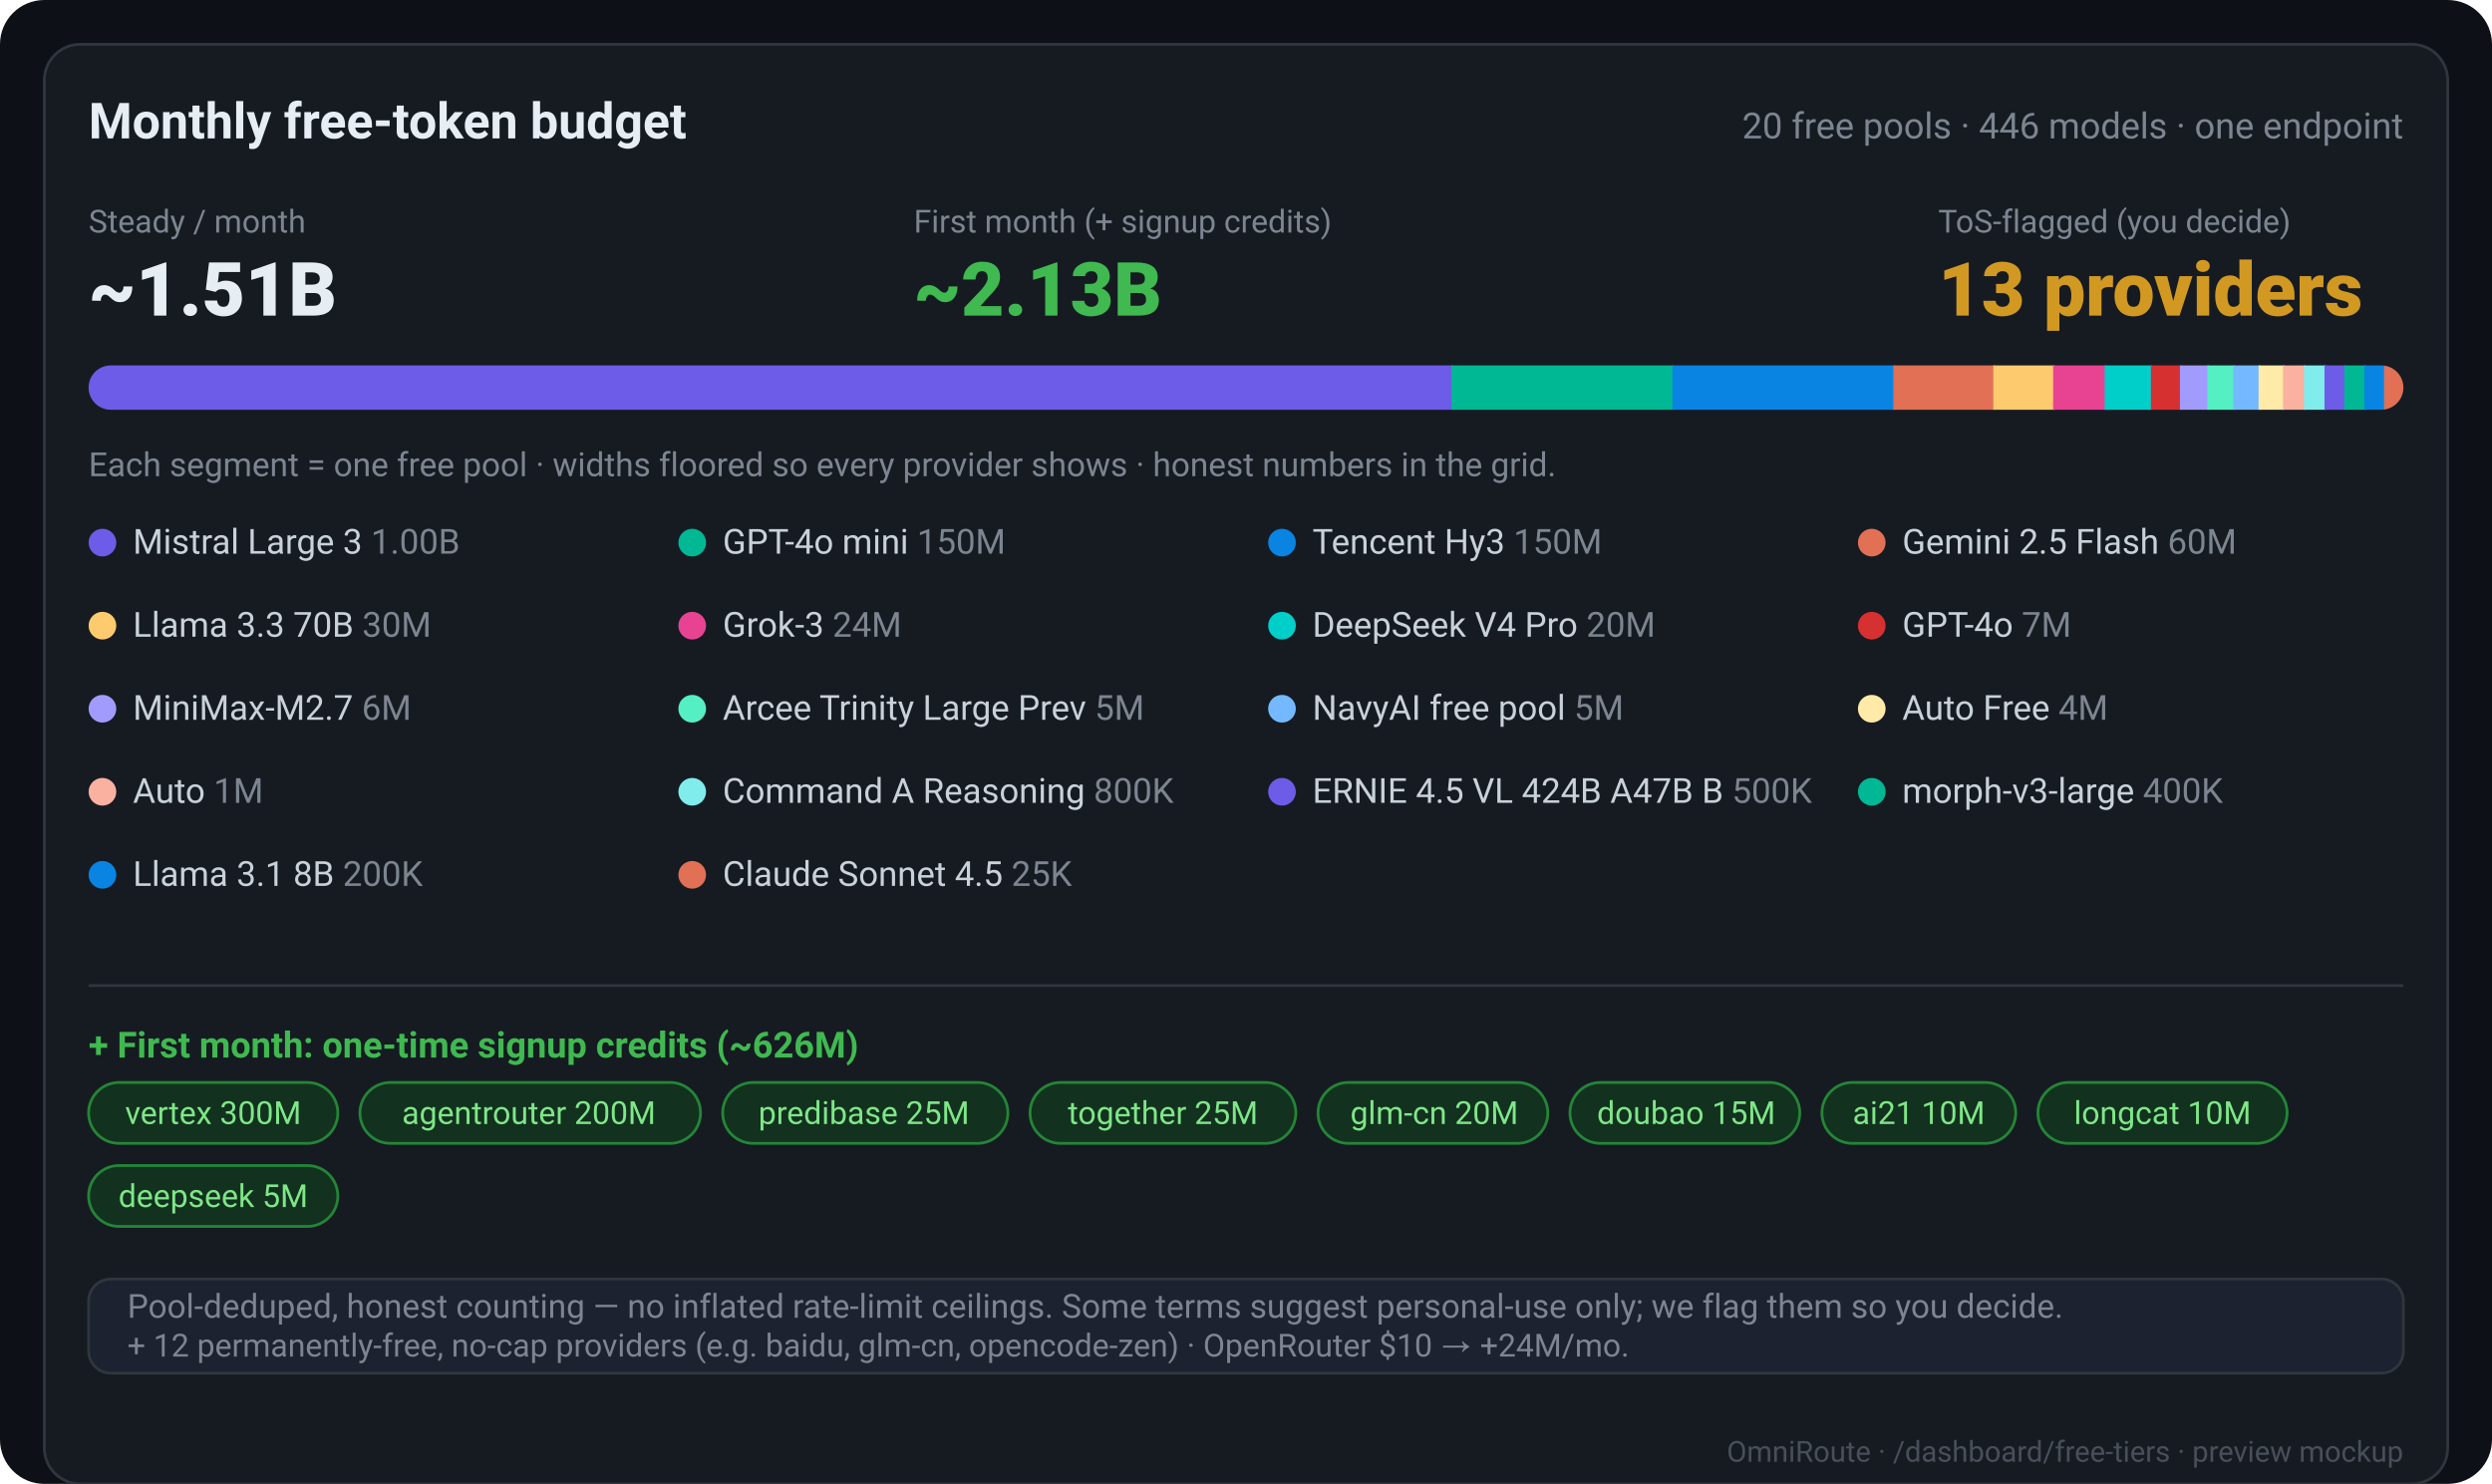
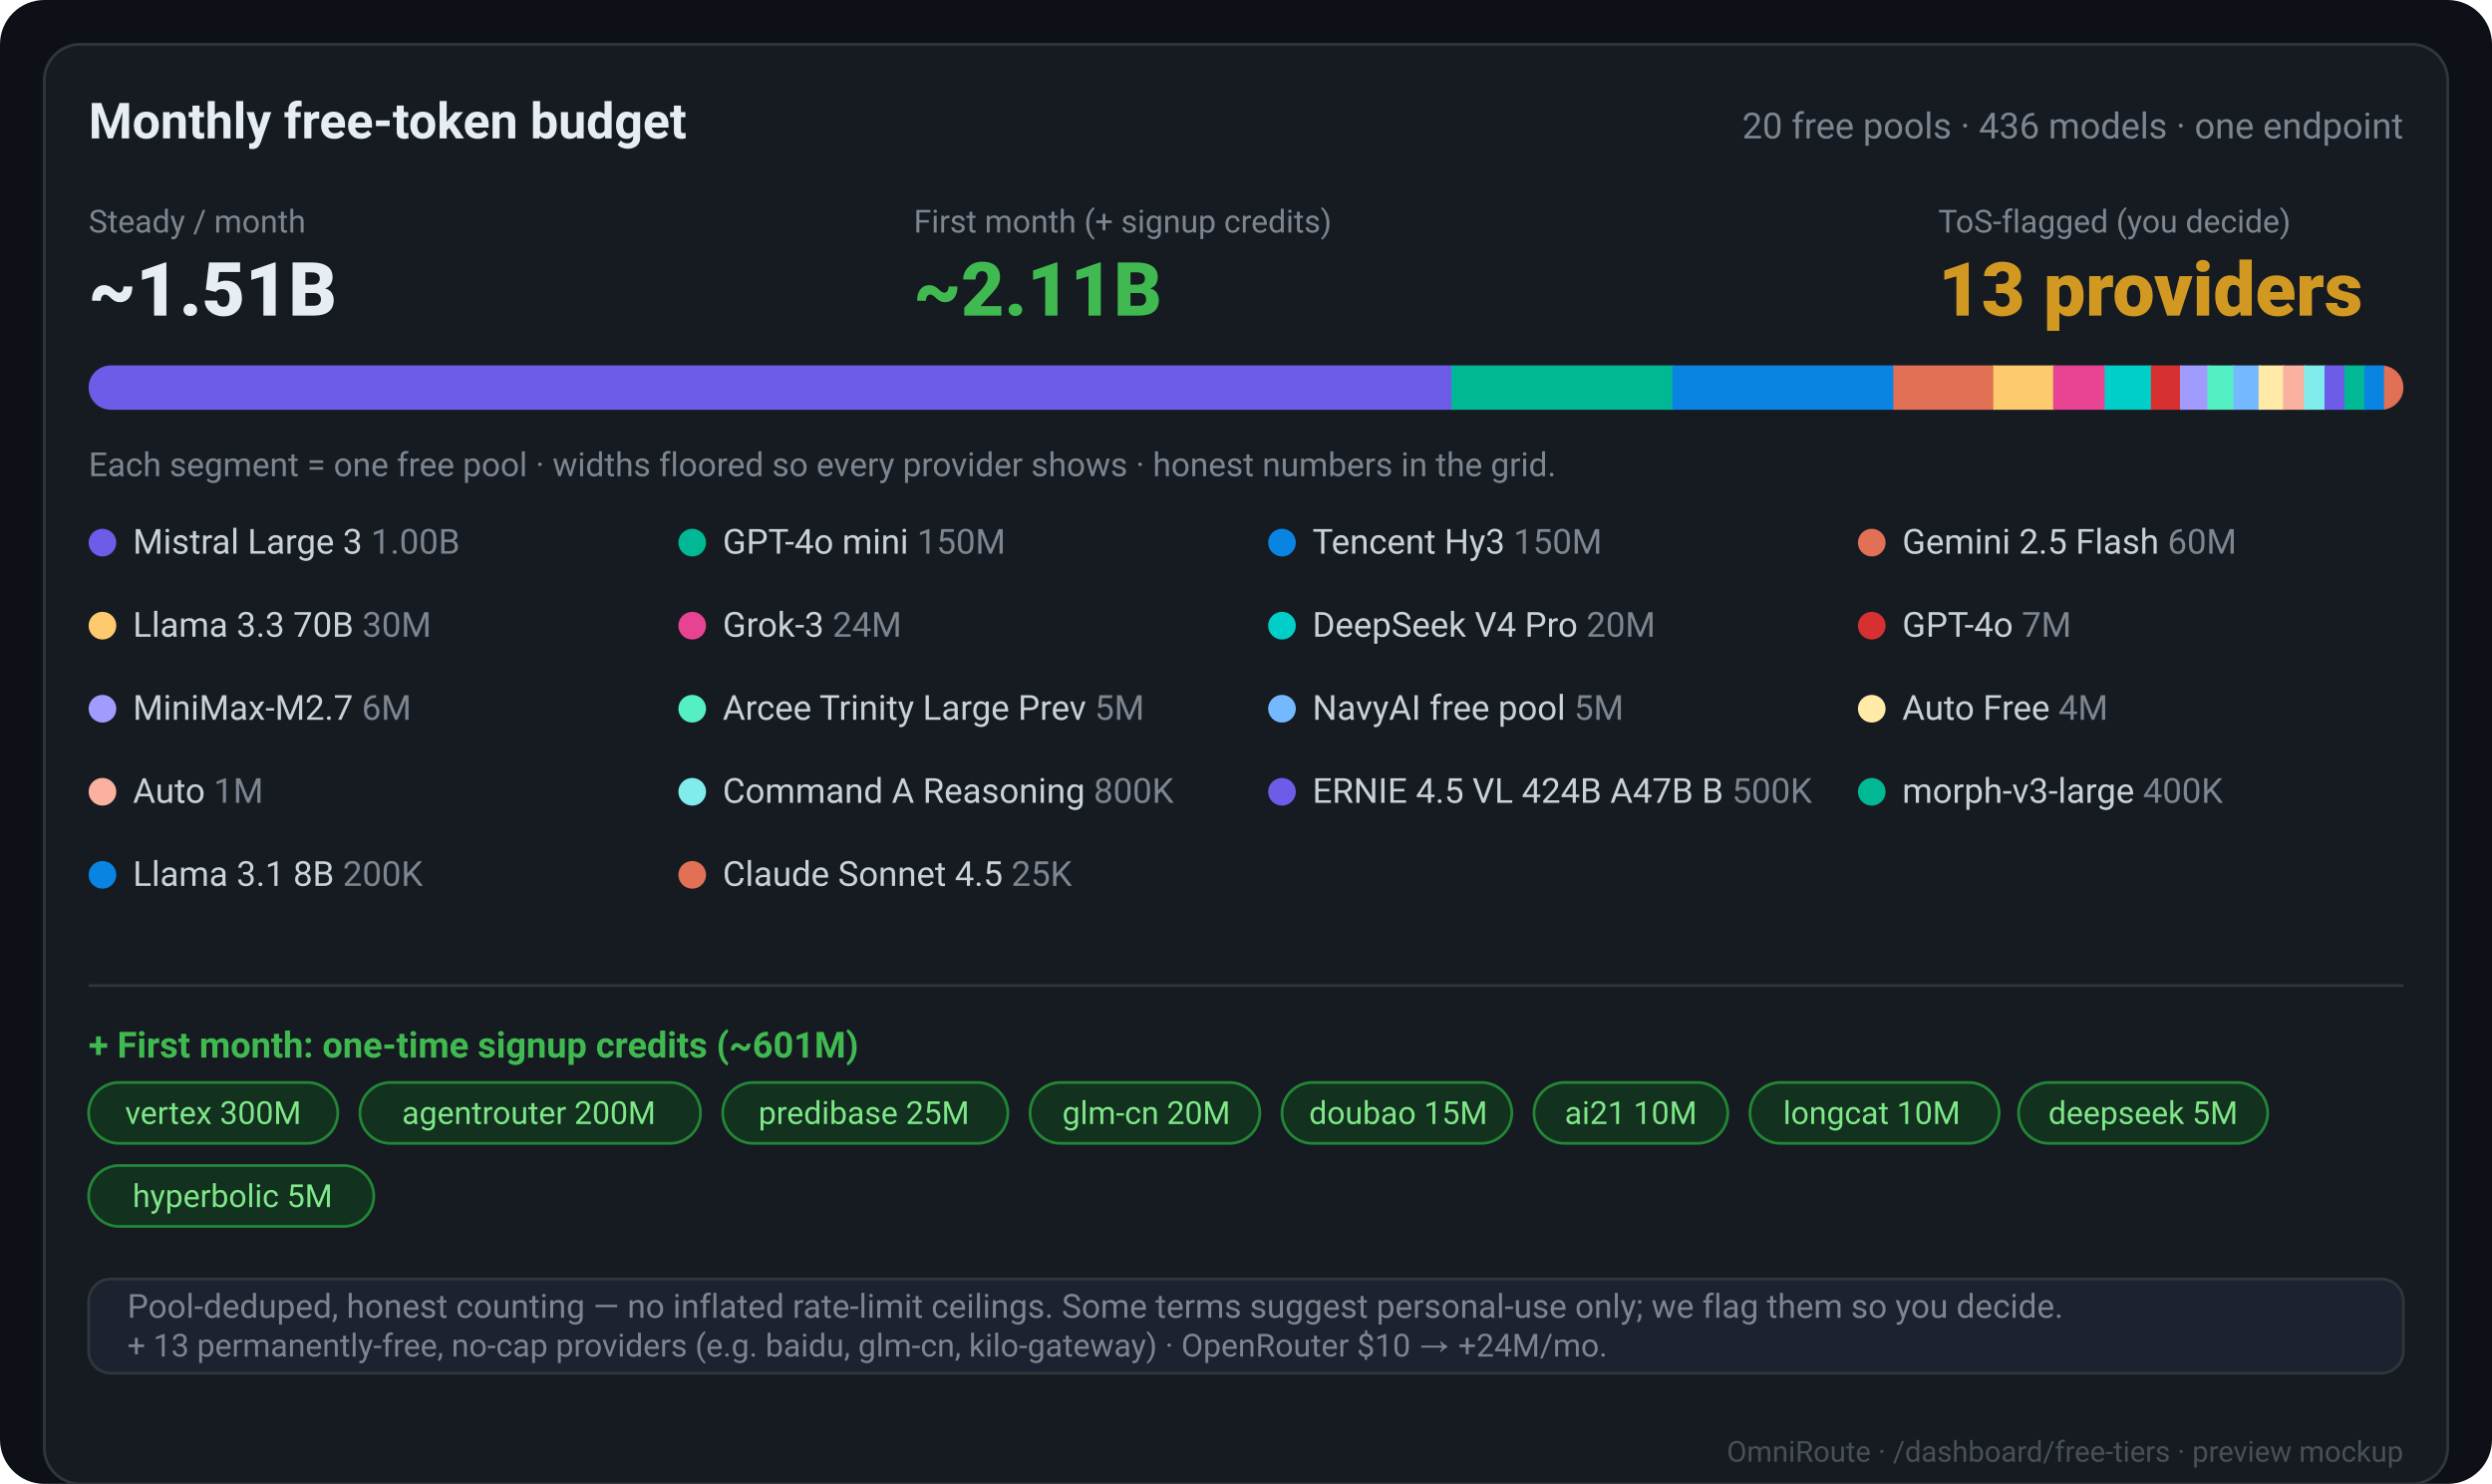
<svg xmlns="http://www.w3.org/2000/svg" width="900" height="536" viewBox="0 0 900 536" font-family="-apple-system,Segoe UI,Roboto,Helvetica,Arial,sans-serif">
  <rect width="900" height="536" rx="16" fill="#0d1117" />
  <rect x="16" y="16" width="868" height="520" rx="13" fill="#161b22" stroke="#30363d" />
  <text x="868" y="528" fill="#484f58" font-size="10.5" text-anchor="end">OmniRoute · /dashboard/free-tiers · preview mockup</text>
  <text x="32" y="50" fill="#e6edf3" font-size="18" font-weight="700">Monthly free-token budget</text>
-   <text x="868" y="50" fill="#7d8590" font-size="13" text-anchor="end">20 free pools · 446 models · one endpoint</text>
+   <text x="868" y="50" fill="#7d8590" font-size="13" text-anchor="end">20 free pools · 436 models · one endpoint</text>
  <text x="32" y="84" fill="#7d8590" font-size="11.5">Steady / month</text>
  <text x="32" y="114" fill="#e6edf3" font-size="27" font-weight="800">~1.51B</text>
  <text x="330" y="84" fill="#7d8590" font-size="11.5">First month (+ signup credits)</text>
-   <text x="330" y="114" fill="#3fb950" font-size="27" font-weight="800">~2.13B</text>
+   <text x="330" y="114" fill="#3fb950" font-size="27" font-weight="800">~2.11B</text>
  <text x="700" y="84" fill="#7d8590" font-size="11.5">ToS-flagged (you decide)</text>
  <text x="700" y="114" fill="#d29922" font-size="27" font-weight="800">13 providers</text>
  <clipPath id="bar">
    <rect x="32" y="132" width="836" height="16" rx="8" />
  </clipPath>
  <g clip-path="url(#bar)">
    <rect x="32" y="132" width="836" height="16" fill="#21262d" />
    <rect x="32.0" y="132" width="492.8" height="16" fill="#6c5ce7" />
    <rect x="524.2" y="132" width="80.4" height="16" fill="#00b894" />
    <rect x="604.0" y="132" width="80.4" height="16" fill="#0984e3" />
    <rect x="683.8" y="132" width="36.7" height="16" fill="#e17055" />
    <rect x="719.9" y="132" width="22.2" height="16" fill="#fdcb6e" />
    <rect x="741.5" y="132" width="19.2" height="16" fill="#e84393" />
    <rect x="760.1" y="132" width="17.3" height="16" fill="#00cec9" />
    <rect x="776.8" y="132" width="11.1" height="16" fill="#d63031" />
    <rect x="787.3" y="132" width="10.5" height="16" fill="#a29bfe" />
    <rect x="797.2" y="132" width="9.9" height="16" fill="#55efc4" />
    <rect x="806.6" y="132" width="9.8" height="16" fill="#74b9ff" />
    <rect x="815.7" y="132" width="9.3" height="16" fill="#ffeaa7" />
    <rect x="824.5" y="132" width="8.2" height="16" fill="#fab1a0" />
    <rect x="832.1" y="132" width="8.0" height="16" fill="#81ecec" />
    <rect x="839.5" y="132" width="7.8" height="16" fill="#6c5ce7" />
    <rect x="846.7" y="132" width="7.8" height="16" fill="#00b894" />
    <rect x="853.9" y="132" width="7.7" height="16" fill="#0984e3" />
    <rect x="861.0" y="132" width="7.6" height="16" fill="#e17055" />
  </g>
  <text x="32" y="172" fill="#7d8590" font-size="12">Each segment = one free pool · widths floored so every provider shows · honest numbers in the grid.</text>
  <circle cx="37" cy="196" r="5" fill="#6c5ce7" />
  <text x="48" y="200" fill="#c9d1d9" font-size="12.5">Mistral Large 3 <tspan fill="#7d8590">1.00B</tspan>
  </text>
  <circle cx="250" cy="196" r="5" fill="#00b894" />
  <text x="261" y="200" fill="#c9d1d9" font-size="12.5">GPT-4o mini <tspan fill="#7d8590">150M</tspan>
  </text>
  <circle cx="463" cy="196" r="5" fill="#0984e3" />
  <text x="474" y="200" fill="#c9d1d9" font-size="12.5">Tencent Hy3 <tspan fill="#7d8590">150M</tspan>
  </text>
  <circle cx="676" cy="196" r="5" fill="#e17055" />
  <text x="687" y="200" fill="#c9d1d9" font-size="12.5">Gemini 2.5 Flash <tspan fill="#7d8590">60M</tspan>
  </text>
  <circle cx="37" cy="226" r="5" fill="#fdcb6e" />
  <text x="48" y="230" fill="#c9d1d9" font-size="12.5">Llama 3.3 70B <tspan fill="#7d8590">30M</tspan>
  </text>
  <circle cx="250" cy="226" r="5" fill="#e84393" />
  <text x="261" y="230" fill="#c9d1d9" font-size="12.5">Grok-3 <tspan fill="#7d8590">24M</tspan>
  </text>
  <circle cx="463" cy="226" r="5" fill="#00cec9" />
  <text x="474" y="230" fill="#c9d1d9" font-size="12.5">DeepSeek V4 Pro <tspan fill="#7d8590">20M</tspan>
  </text>
  <circle cx="676" cy="226" r="5" fill="#d63031" />
  <text x="687" y="230" fill="#c9d1d9" font-size="12.5">GPT-4o <tspan fill="#7d8590">7M</tspan>
  </text>
  <circle cx="37" cy="256" r="5" fill="#a29bfe" />
  <text x="48" y="260" fill="#c9d1d9" font-size="12.5">MiniMax-M2.7 <tspan fill="#7d8590">6M</tspan>
  </text>
  <circle cx="250" cy="256" r="5" fill="#55efc4" />
  <text x="261" y="260" fill="#c9d1d9" font-size="12.5">Arcee Trinity Large Prev <tspan fill="#7d8590">5M</tspan>
  </text>
  <circle cx="463" cy="256" r="5" fill="#74b9ff" />
  <text x="474" y="260" fill="#c9d1d9" font-size="12.5">NavyAI free pool <tspan fill="#7d8590">5M</tspan>
  </text>
  <circle cx="676" cy="256" r="5" fill="#ffeaa7" />
  <text x="687" y="260" fill="#c9d1d9" font-size="12.5">Auto Free <tspan fill="#7d8590">4M</tspan>
  </text>
  <circle cx="37" cy="286" r="5" fill="#fab1a0" />
  <text x="48" y="290" fill="#c9d1d9" font-size="12.5">Auto <tspan fill="#7d8590">1M</tspan>
  </text>
  <circle cx="250" cy="286" r="5" fill="#81ecec" />
  <text x="261" y="290" fill="#c9d1d9" font-size="12.5">Command A Reasoning <tspan fill="#7d8590">800K</tspan>
  </text>
  <circle cx="463" cy="286" r="5" fill="#6c5ce7" />
  <text x="474" y="290" fill="#c9d1d9" font-size="12.5">ERNIE 4.5 VL 424B A47B B <tspan fill="#7d8590">500K</tspan>
  </text>
  <circle cx="676" cy="286" r="5" fill="#00b894" />
  <text x="687" y="290" fill="#c9d1d9" font-size="12.5">morph-v3-large <tspan fill="#7d8590">400K</tspan>
  </text>
  <circle cx="37" cy="316" r="5" fill="#0984e3" />
  <text x="48" y="320" fill="#c9d1d9" font-size="12.5">Llama 3.1 8B <tspan fill="#7d8590">200K</tspan>
  </text>
  <circle cx="250" cy="316" r="5" fill="#e17055" />
  <text x="261" y="320" fill="#c9d1d9" font-size="12.5">Claude Sonnet 4.5 <tspan fill="#7d8590">25K</tspan>
  </text>
  <line x1="32" y1="356" x2="868" y2="356" stroke="#30363d" />
-   <text x="32" y="382" fill="#3fb950" font-size="13" font-weight="700">+ First month: one-time signup credits (~626M)</text>
+   <text x="32" y="382" fill="#3fb950" font-size="13" font-weight="700">+ First month: one-time signup credits (~601M)</text>
  <rect x="32" y="391" width="90" height="22" rx="11" fill="#13311f" stroke="#238636" />
  <text x="77" y="406" fill="#7ee787" font-size="11.5" text-anchor="middle">vertex 300M</text>
  <rect x="130" y="391" width="123" height="22" rx="11" fill="#13311f" stroke="#238636" />
  <text x="191" y="406" fill="#7ee787" font-size="11.5" text-anchor="middle">agentrouter 200M</text>
  <rect x="261" y="391" width="103" height="22" rx="11" fill="#13311f" stroke="#238636" />
  <text x="312" y="406" fill="#7ee787" font-size="11.5" text-anchor="middle">predibase 25M</text>
-   <rect x="372" y="391" width="96" height="22" rx="11" fill="#13311f" stroke="#238636" />
-   <text x="420" y="406" fill="#7ee787" font-size="11.5" text-anchor="middle">together 25M</text>
-   <rect x="476" y="391" width="83" height="22" rx="11" fill="#13311f" stroke="#238636" />
-   <text x="518" y="406" fill="#7ee787" font-size="11.5" text-anchor="middle">glm-cn 20M</text>
-   <rect x="567" y="391" width="83" height="22" rx="11" fill="#13311f" stroke="#238636" />
-   <text x="609" y="406" fill="#7ee787" font-size="11.5" text-anchor="middle">doubao 15M</text>
-   <rect x="658" y="391" width="70" height="22" rx="11" fill="#13311f" stroke="#238636" />
-   <text x="693" y="406" fill="#7ee787" font-size="11.5" text-anchor="middle">ai21 10M</text>
-   <rect x="736" y="391" width="90" height="22" rx="11" fill="#13311f" stroke="#238636" />
-   <text x="781" y="406" fill="#7ee787" font-size="11.5" text-anchor="middle">longcat 10M</text>
-   <rect x="32" y="421" width="90" height="22" rx="11" fill="#13311f" stroke="#238636" />
-   <text x="77" y="436" fill="#7ee787" font-size="11.5" text-anchor="middle">deepseek 5M</text>
+   <rect x="372" y="391" width="83" height="22" rx="11" fill="#13311f" stroke="#238636" />
+   <text x="414" y="406" fill="#7ee787" font-size="11.5" text-anchor="middle">glm-cn 20M</text>
+   <rect x="463" y="391" width="83" height="22" rx="11" fill="#13311f" stroke="#238636" />
+   <text x="505" y="406" fill="#7ee787" font-size="11.5" text-anchor="middle">doubao 15M</text>
+   <rect x="554" y="391" width="70" height="22" rx="11" fill="#13311f" stroke="#238636" />
+   <text x="589" y="406" fill="#7ee787" font-size="11.5" text-anchor="middle">ai21 10M</text>
+   <rect x="632" y="391" width="90" height="22" rx="11" fill="#13311f" stroke="#238636" />
+   <text x="676" y="406" fill="#7ee787" font-size="11.5" text-anchor="middle">longcat 10M</text>
+   <rect x="729" y="391" width="90" height="22" rx="11" fill="#13311f" stroke="#238636" />
+   <text x="774" y="406" fill="#7ee787" font-size="11.5" text-anchor="middle">deepseek 5M</text>
+   <rect x="32" y="421" width="103" height="22" rx="11" fill="#13311f" stroke="#238636" />
+   <text x="84" y="436" fill="#7ee787" font-size="11.5" text-anchor="middle">hyperbolic 5M</text>
  <rect x="32" y="462" width="836" height="34" rx="8" fill="#1c2230" stroke="#30363d" />
  <text x="46" y="476" fill="#7d8590" font-size="12">Pool-deduped, honest counting — no inflated rate-limit ceilings. Some terms suggest personal-use only; we flag them so you decide.</text>
-   <text x="46" y="490" fill="#7d8590" font-size="11.5">+ 12 permanently-free, no-cap providers (e.g. baidu, glm-cn, opencode-zen) · OpenRouter $10 → +24M/mo.</text>
+   <text x="46" y="490" fill="#7d8590" font-size="11.5">+ 13 permanently-free, no-cap providers (e.g. baidu, glm-cn, kilo-gateway) · OpenRouter $10 → +24M/mo.</text>
</svg>
